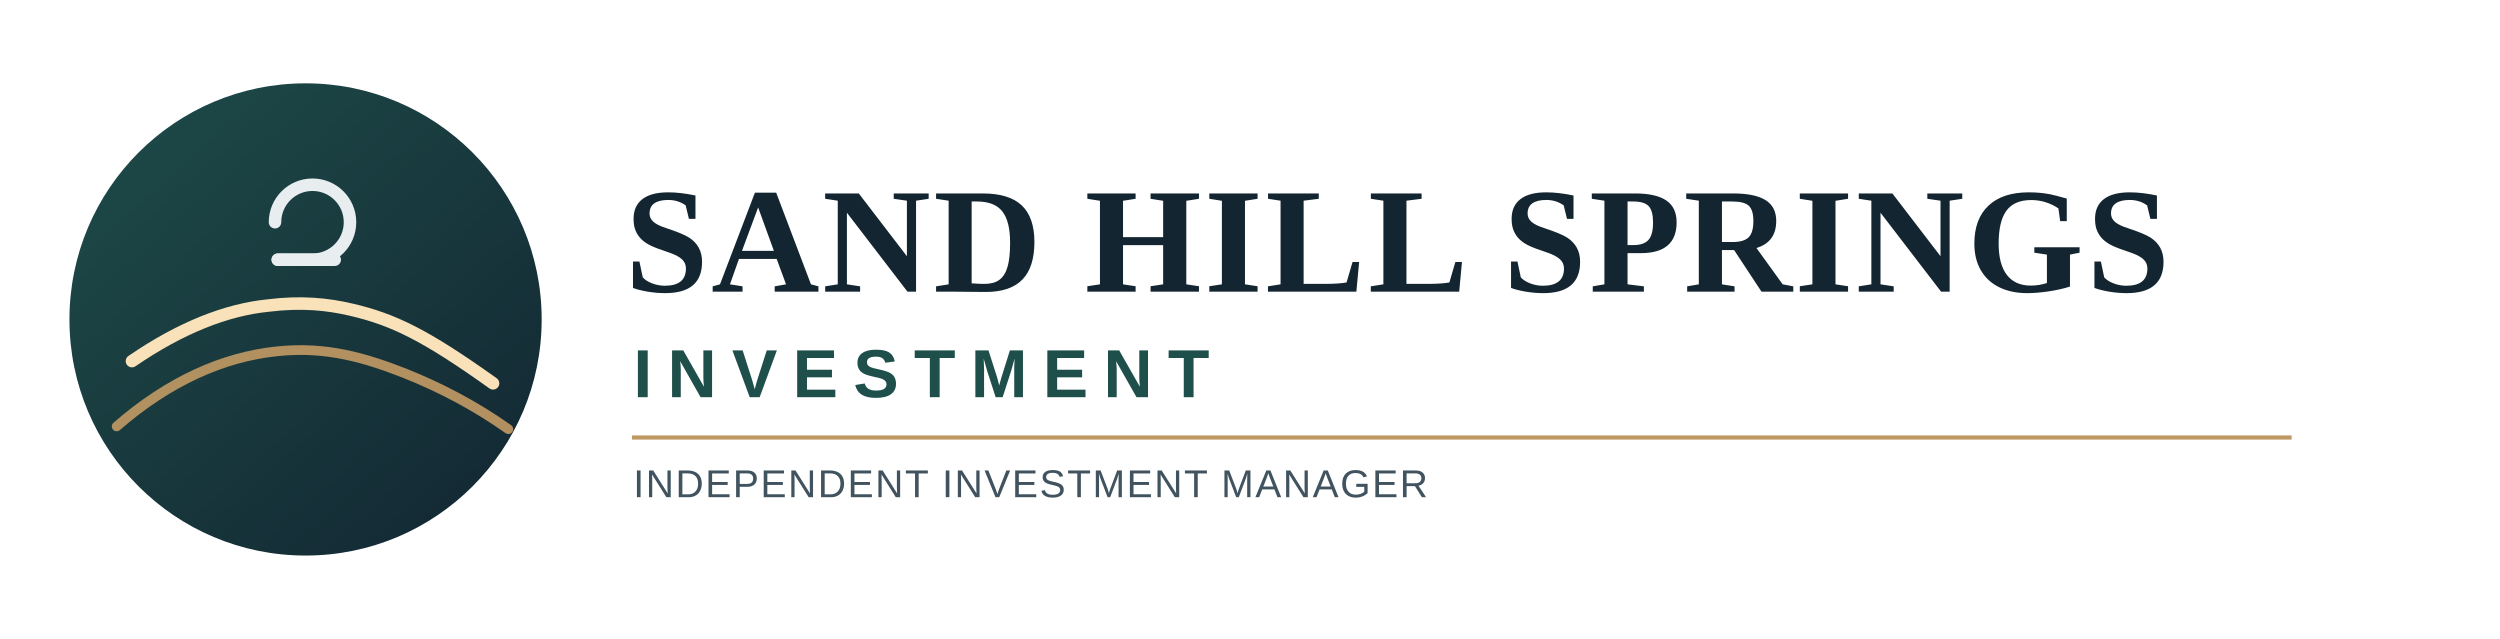
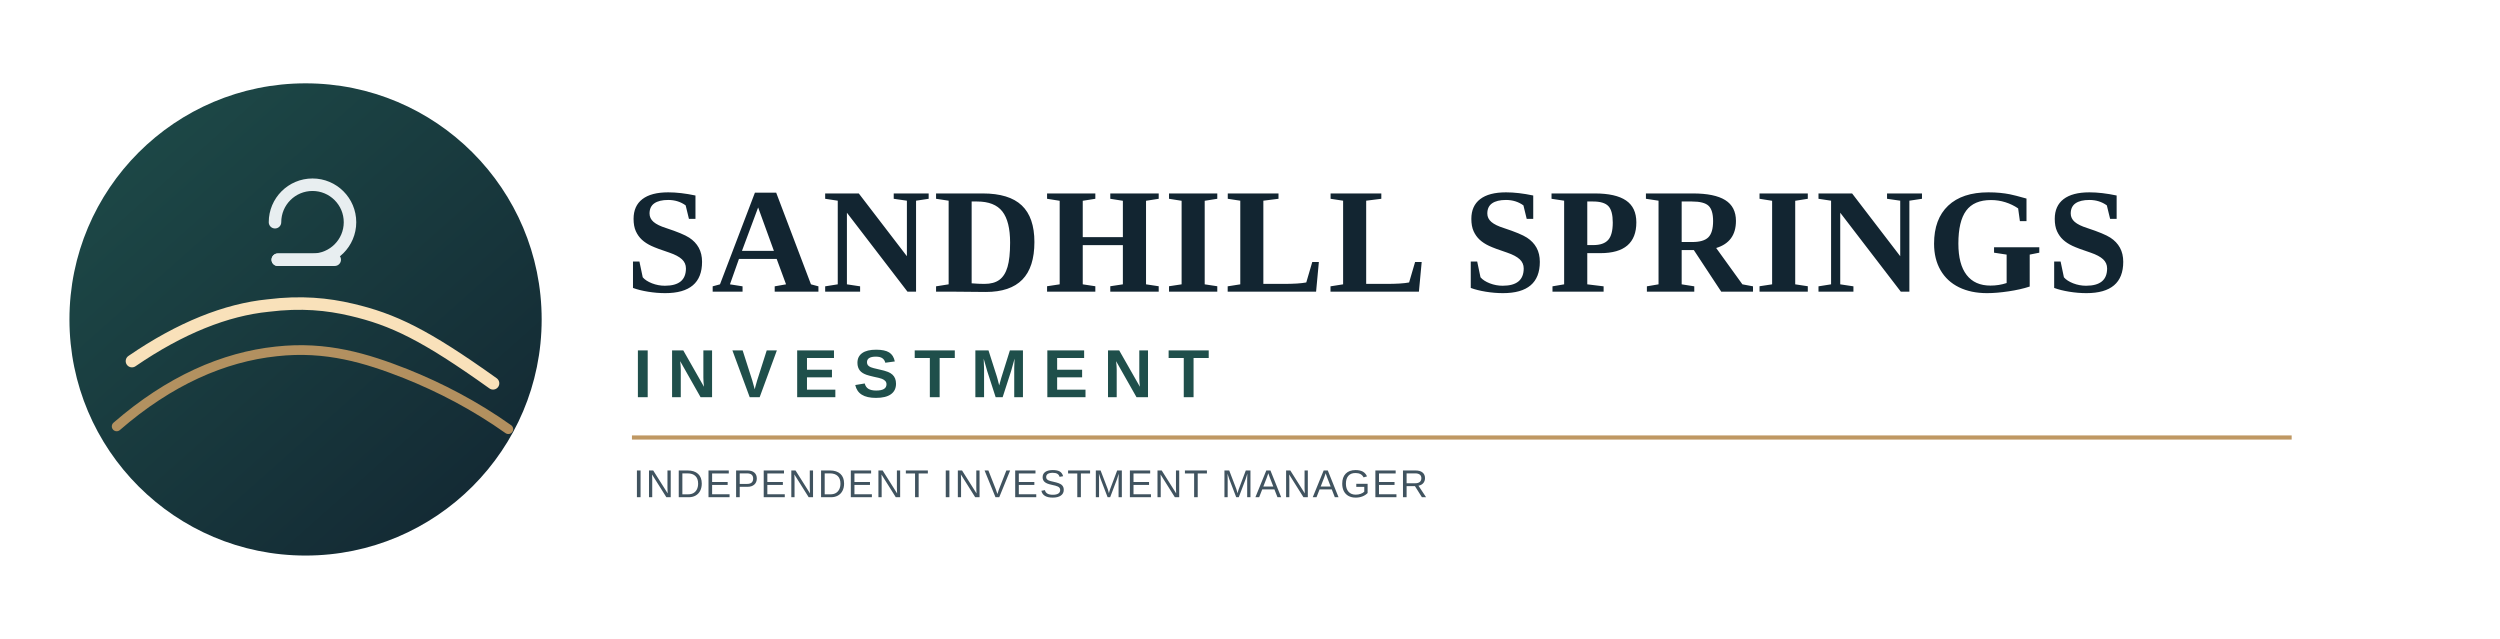
<svg xmlns="http://www.w3.org/2000/svg" width="1800" height="460" viewBox="0 0 1800 460" fill="none">
  <defs>
    <linearGradient id="core" x1="52" y1="20" x2="390" y2="400" gradientUnits="userSpaceOnUse">
      <stop stop-color="#1F4F4B" />
      <stop offset="1" stop-color="#122531" />
    </linearGradient>
  </defs>
  <circle cx="220" cy="230" r="170" fill="url(#core)" />
  <path d="M95 260C130 236 163 223 193 220C217 217 236 219 253 223C283 230 306 241 355 276" stroke="#F9E1BA" stroke-width="9" stroke-linecap="round" />
  <path d="M84 307C122 274 161 257 199 253C235 249 264 258 292 269C317 279 342 292 366 309" stroke="#BF9863" stroke-width="7" stroke-linecap="round" opacity="0.92" />
  <path d="M198 160C198 145.088 210.088 133 225 133C239.912 133 252 145.088 252 160C252 174.912 239.912 187 225 187H200" stroke="#E8EEF0" stroke-width="9" stroke-linecap="round" stroke-linejoin="round" />
  <path d="M200 187H241" stroke="#E8EEF0" stroke-width="9" stroke-linecap="round" />
-   <text x="450" y="210" fill="#122531" font-size="108" font-weight="700" letter-spacing="2" font-family="Georgia, 'Times New Roman', serif">SAND HILL SPRINGS</text>
+   <text x="450" y="210" fill="#122531" font-size="108" font-weight="700" letter-spacing="2" font-family="Georgia, 'Times New Roman', serif">SANDHILL SPRINGS</text>
  <text x="456" y="286" fill="#1F4F4B" font-size="49" font-weight="700" letter-spacing="11" font-family="'Helvetica Neue', Arial, sans-serif">INVESTMENT</text>
  <line x1="455" y1="315" x2="1650" y2="315" stroke="#BF9863" stroke-width="3" />
  <text x="456" y="358" fill="#40535F" font-size="28" font-weight="500" letter-spacing="1.2" font-family="'Helvetica Neue', Arial, sans-serif">INDEPENDENT INVESTMENT MANAGER</text>
</svg>
